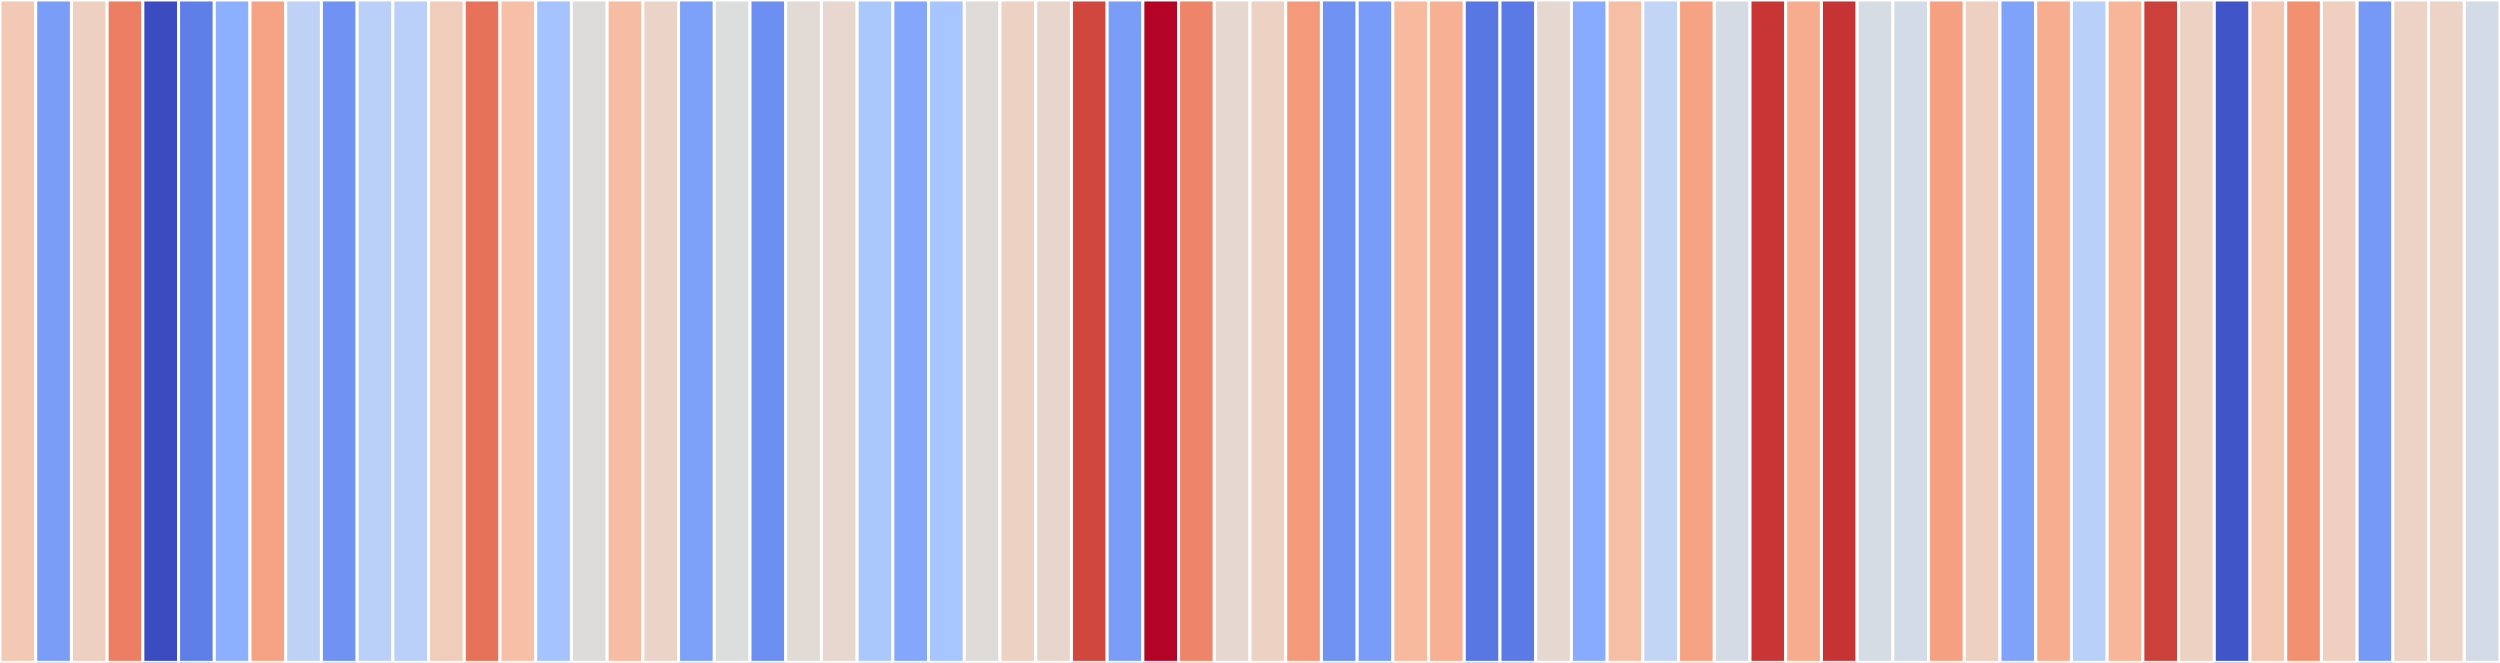
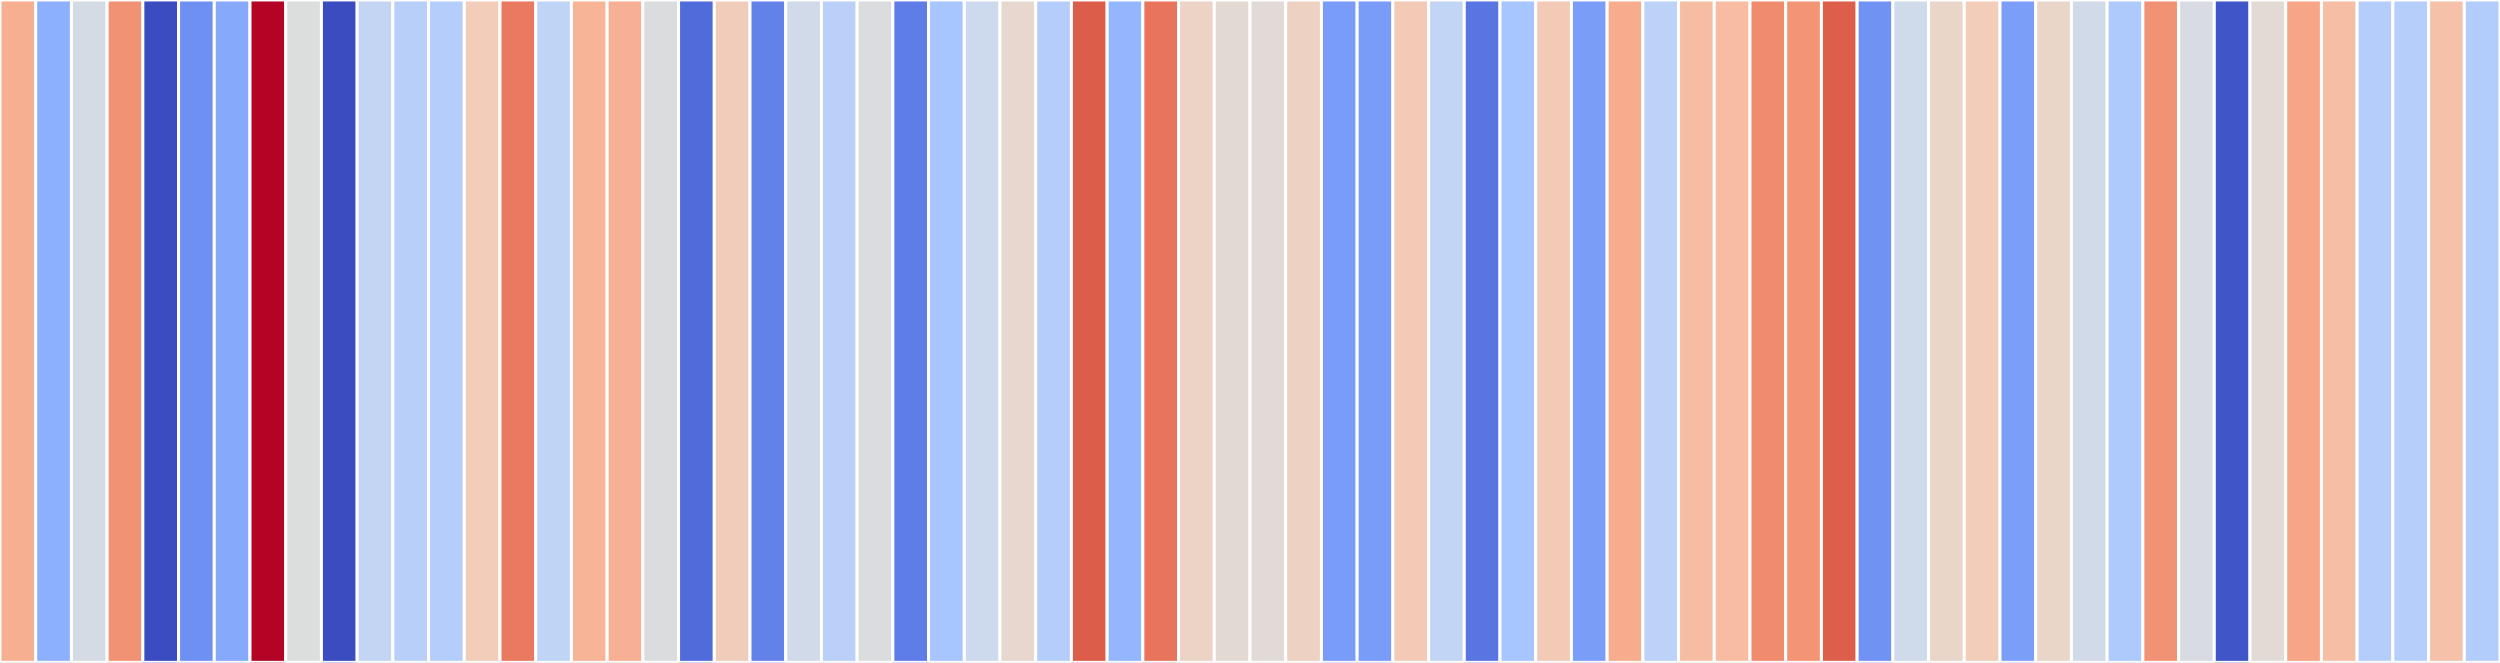
<svg xmlns="http://www.w3.org/2000/svg" width="837pt" height="221.76pt" viewBox="0 0 837 221.76" version="1.1">
  <defs>
    <style type="text/css">*{stroke-linejoin: round; stroke-linecap: butt}</style>
  </defs>
  <g id="figure_1">
    <g id="patch_1">
      <path d="M 0 221.76  L 837 221.76  L 837 0  L 0 0  z " style="fill: #ffffff" />
    </g>
    <g id="axes_1">
      <g id="QuadMesh_1">
-         <path d="M 0 -0  L 11.957 -0  L 11.957 221.76  L 0 221.76  L 0 -0  " clip-path="url(#p3ac17c5bfe)" style="fill: #f2c9b4; stroke: #ffffff" />
-         <path d="M 11.957 -0  L 23.914 -0  L 23.914 221.76  L 11.957 221.76  L 11.957 -0  " clip-path="url(#p3ac17c5bfe)" style="fill: #7a9df8; stroke: #ffffff" />
-         <path d="M 23.914 -0  L 35.871 -0  L 35.871 221.76  L 23.914 221.76  L 23.914 -0  " clip-path="url(#p3ac17c5bfe)" style="fill: #eed0c0; stroke: #ffffff" />
-         <path d="M 35.871 -0  L 47.829 -0  L 47.829 221.76  L 35.871 221.76  L 35.871 -0  " clip-path="url(#p3ac17c5bfe)" style="fill: #ec7f63; stroke: #ffffff" />
-         <path d="M 47.829 -0  L 59.786 -0  L 59.786 221.76  L 47.829 221.76  L 47.829 -0  " clip-path="url(#p3ac17c5bfe)" style="fill: #3b4cc0; stroke: #ffffff" />
-         <path d="M 59.786 -0  L 71.743 -0  L 71.743 221.76  L 59.786 221.76  L 59.786 -0  " clip-path="url(#p3ac17c5bfe)" style="fill: #5f7fe8; stroke: #ffffff" />
-         <path d="M 71.743 -0  L 83.7 -0  L 83.7 221.76  L 71.743 221.76  L 71.743 -0  " clip-path="url(#p3ac17c5bfe)" style="fill: #8db0fe; stroke: #ffffff" />
-         <path d="M 83.7 -0  L 95.657 -0  L 95.657 221.76  L 83.7 221.76  L 83.7 -0  " clip-path="url(#p3ac17c5bfe)" style="fill: #f6a385; stroke: #ffffff" />
-         <path d="M 95.657 -0  L 107.614 -0  L 107.614 221.76  L 95.657 221.76  L 95.657 -0  " clip-path="url(#p3ac17c5bfe)" style="fill: #bed2f6; stroke: #ffffff" />
-         <path d="M 107.614 -0  L 119.571 -0  L 119.571 221.76  L 107.614 221.76  L 107.614 -0  " clip-path="url(#p3ac17c5bfe)" style="fill: #6f92f3; stroke: #ffffff" />
-         <path d="M 119.571 -0  L 131.529 -0  L 131.529 221.76  L 119.571 221.76  L 119.571 -0  " clip-path="url(#p3ac17c5bfe)" style="fill: #bad0f8; stroke: #ffffff" />
-         <path d="M 131.529 -0  L 143.486 -0  L 143.486 221.76  L 131.529 221.76  L 131.529 -0  " clip-path="url(#p3ac17c5bfe)" style="fill: #bad0f8; stroke: #ffffff" />
-         <path d="M 143.486 -0  L 155.443 -0  L 155.443 221.76  L 143.486 221.76  L 143.486 -0  " clip-path="url(#p3ac17c5bfe)" style="fill: #f0cdbb; stroke: #ffffff" />
-         <path d="M 155.443 -0  L 167.4 -0  L 167.4 221.76  L 155.443 221.76  L 155.443 -0  " clip-path="url(#p3ac17c5bfe)" style="fill: #e67259; stroke: #ffffff" />
-         <path d="M 167.4 -0  L 179.357 -0  L 179.357 221.76  L 167.4 221.76  L 167.4 -0  " clip-path="url(#p3ac17c5bfe)" style="fill: #f6bfa6; stroke: #ffffff" />
-         <path d="M 179.357 -0  L 191.314 -0  L 191.314 221.76  L 179.357 221.76  L 179.357 -0  " clip-path="url(#p3ac17c5bfe)" style="fill: #a5c3fe; stroke: #ffffff" />
-         <path d="M 191.314 -0  L 203.271 -0  L 203.271 221.76  L 191.314 221.76  L 191.314 -0  " clip-path="url(#p3ac17c5bfe)" style="fill: #dedcdb; stroke: #ffffff" />
-         <path d="M 203.271 -0  L 215.229 -0  L 215.229 221.76  L 203.271 221.76  L 203.271 -0  " clip-path="url(#p3ac17c5bfe)" style="fill: #f6bda2; stroke: #ffffff" />
-         <path d="M 215.229 -0  L 227.186 -0  L 227.186 221.76  L 215.229 221.76  L 215.229 -0  " clip-path="url(#p3ac17c5bfe)" style="fill: #ead4c8; stroke: #ffffff" />
-         <path d="M 227.186 -0  L 239.143 -0  L 239.143 221.76  L 227.186 221.76  L 227.186 -0  " clip-path="url(#p3ac17c5bfe)" style="fill: #7da0f9; stroke: #ffffff" />
-         <path d="M 239.143 -0  L 251.1 -0  L 251.1 221.76  L 239.143 221.76  L 239.143 -0  " clip-path="url(#p3ac17c5bfe)" style="fill: #dcdddd; stroke: #ffffff" />
-         <path d="M 251.1 -0  L 263.057 -0  L 263.057 221.76  L 251.1 221.76  L 251.1 -0  " clip-path="url(#p3ac17c5bfe)" style="fill: #6c8ff1; stroke: #ffffff" />
-         <path d="M 263.057 -0  L 275.014 -0  L 275.014 221.76  L 263.057 221.76  L 263.057 -0  " clip-path="url(#p3ac17c5bfe)" style="fill: #e2dad5; stroke: #ffffff" />
-         <path d="M 275.014 -0  L 286.971 -0  L 286.971 221.76  L 275.014 221.76  L 275.014 -0  " clip-path="url(#p3ac17c5bfe)" style="fill: #e7d7ce; stroke: #ffffff" />
-         <path d="M 286.971 -0  L 298.929 -0  L 298.929 221.76  L 286.971 221.76  L 286.971 -0  " clip-path="url(#p3ac17c5bfe)" style="fill: #abc8fd; stroke: #ffffff" />
-         <path d="M 298.929 -0  L 310.886 -0  L 310.886 221.76  L 298.929 221.76  L 298.929 -0  " clip-path="url(#p3ac17c5bfe)" style="fill: #84a7fc; stroke: #ffffff" />
-         <path d="M 310.886 -0  L 322.843 -0  L 322.843 221.76  L 310.886 221.76  L 310.886 -0  " clip-path="url(#p3ac17c5bfe)" style="fill: #a7c5fe; stroke: #ffffff" />
-         <path d="M 322.843 -0  L 334.8 -0  L 334.8 221.76  L 322.843 221.76  L 322.843 -0  " clip-path="url(#p3ac17c5bfe)" style="fill: #dfdbd9; stroke: #ffffff" />
-         <path d="M 334.8 -0  L 346.757 -0  L 346.757 221.76  L 334.8 221.76  L 334.8 -0  " clip-path="url(#p3ac17c5bfe)" style="fill: #edd1c2; stroke: #ffffff" />
-         <path d="M 346.757 -0  L 358.714 -0  L 358.714 221.76  L 346.757 221.76  L 346.757 -0  " clip-path="url(#p3ac17c5bfe)" style="fill: #e8d6cc; stroke: #ffffff" />
-         <path d="M 358.714 -0  L 370.671 -0  L 370.671 221.76  L 358.714 221.76  L 358.714 -0  " clip-path="url(#p3ac17c5bfe)" style="fill: #d0473d; stroke: #ffffff" />
-         <path d="M 370.671 -0  L 382.629 -0  L 382.629 221.76  L 370.671 221.76  L 370.671 -0  " clip-path="url(#p3ac17c5bfe)" style="fill: #7a9df8; stroke: #ffffff" />
-         <path d="M 382.629 -0  L 394.586 -0  L 394.586 221.76  L 382.629 221.76  L 382.629 -0  " clip-path="url(#p3ac17c5bfe)" style="fill: #b40426; stroke: #ffffff" />
-         <path d="M 394.586 -0  L 406.543 -0  L 406.543 221.76  L 394.586 221.76  L 394.586 -0  " clip-path="url(#p3ac17c5bfe)" style="fill: #ee8468; stroke: #ffffff" />
-         <path d="M 406.543 -0  L 418.5 -0  L 418.5 221.76  L 406.543 221.76  L 406.543 -0  " clip-path="url(#p3ac17c5bfe)" style="fill: #e6d7cf; stroke: #ffffff" />
-         <path d="M 418.5 -0  L 430.457 -0  L 430.457 221.76  L 418.5 221.76  L 418.5 -0  " clip-path="url(#p3ac17c5bfe)" style="fill: #edd1c2; stroke: #ffffff" />
-         <path d="M 430.457 -0  L 442.414 -0  L 442.414 221.76  L 430.457 221.76  L 430.457 -0  " clip-path="url(#p3ac17c5bfe)" style="fill: #f49a7b; stroke: #ffffff" />
-         <path d="M 442.414 -0  L 454.371 -0  L 454.371 221.76  L 442.414 221.76  L 442.414 -0  " clip-path="url(#p3ac17c5bfe)" style="fill: #6f92f3; stroke: #ffffff" />
-         <path d="M 454.371 -0  L 466.329 -0  L 466.329 221.76  L 454.371 221.76  L 454.371 -0  " clip-path="url(#p3ac17c5bfe)" style="fill: #799cf8; stroke: #ffffff" />
-         <path d="M 466.329 -0  L 478.286 -0  L 478.286 221.76  L 466.329 221.76  L 466.329 -0  " clip-path="url(#p3ac17c5bfe)" style="fill: #f7ba9f; stroke: #ffffff" />
-         <path d="M 478.286 -0  L 490.243 -0  L 490.243 221.76  L 478.286 221.76  L 478.286 -0  " clip-path="url(#p3ac17c5bfe)" style="fill: #f7b093; stroke: #ffffff" />
-         <path d="M 490.243 -0  L 502.2 -0  L 502.2 221.76  L 490.243 221.76  L 490.243 -0  " clip-path="url(#p3ac17c5bfe)" style="fill: #5977e3; stroke: #ffffff" />
-         <path d="M 502.2 -0  L 514.157 -0  L 514.157 221.76  L 502.2 221.76  L 502.2 -0  " clip-path="url(#p3ac17c5bfe)" style="fill: #5b7ae5; stroke: #ffffff" />
-         <path d="M 514.157 -0  L 526.114 -0  L 526.114 221.76  L 514.157 221.76  L 514.157 -0  " clip-path="url(#p3ac17c5bfe)" style="fill: #e5d8d1; stroke: #ffffff" />
-         <path d="M 526.114 -0  L 538.071 -0  L 538.071 221.76  L 526.114 221.76  L 526.114 -0  " clip-path="url(#p3ac17c5bfe)" style="fill: #88abfd; stroke: #ffffff" />
-         <path d="M 538.071 -0  L 550.029 -0  L 550.029 221.76  L 538.071 221.76  L 538.071 -0  " clip-path="url(#p3ac17c5bfe)" style="fill: #f6bea4; stroke: #ffffff" />
-         <path d="M 550.029 -0  L 561.986 -0  L 561.986 221.76  L 550.029 221.76  L 550.029 -0  " clip-path="url(#p3ac17c5bfe)" style="fill: #c3d5f4; stroke: #ffffff" />
-         <path d="M 561.986 -0  L 573.943 -0  L 573.943 221.76  L 561.986 221.76  L 561.986 -0  " clip-path="url(#p3ac17c5bfe)" style="fill: #f6a283; stroke: #ffffff" />
-         <path d="M 573.943 -0  L 585.9 -0  L 585.9 221.76  L 573.943 221.76  L 573.943 -0  " clip-path="url(#p3ac17c5bfe)" style="fill: #d5dbe5; stroke: #ffffff" />
-         <path d="M 585.9 -0  L 597.857 -0  L 597.857 221.76  L 585.9 221.76  L 585.9 -0  " clip-path="url(#p3ac17c5bfe)" style="fill: #c73635; stroke: #ffffff" />
-         <path d="M 597.857 -0  L 609.814 -0  L 609.814 221.76  L 597.857 221.76  L 597.857 -0  " clip-path="url(#p3ac17c5bfe)" style="fill: #f7ac8e; stroke: #ffffff" />
-         <path d="M 609.814 -0  L 621.771 -0  L 621.771 221.76  L 609.814 221.76  L 609.814 -0  " clip-path="url(#p3ac17c5bfe)" style="fill: #c53334; stroke: #ffffff" />
-         <path d="M 621.771 -0  L 633.729 -0  L 633.729 221.76  L 621.771 221.76  L 621.771 -0  " clip-path="url(#p3ac17c5bfe)" style="fill: #d6dce4; stroke: #ffffff" />
-         <path d="M 633.729 -0  L 645.686 -0  L 645.686 221.76  L 633.729 221.76  L 633.729 -0  " clip-path="url(#p3ac17c5bfe)" style="fill: #d3dbe7; stroke: #ffffff" />
-         <path d="M 645.686 -0  L 657.643 -0  L 657.643 221.76  L 645.686 221.76  L 645.686 -0  " clip-path="url(#p3ac17c5bfe)" style="fill: #f5a081; stroke: #ffffff" />
-         <path d="M 657.643 -0  L 669.6 -0  L 669.6 221.76  L 657.643 221.76  L 657.643 -0  " clip-path="url(#p3ac17c5bfe)" style="fill: #eed0c0; stroke: #ffffff" />
-         <path d="M 669.6 -0  L 681.557 -0  L 681.557 221.76  L 669.6 221.76  L 669.6 -0  " clip-path="url(#p3ac17c5bfe)" style="fill: #80a3fa; stroke: #ffffff" />
-         <path d="M 681.557 -0  L 693.514 -0  L 693.514 221.76  L 681.557 221.76  L 681.557 -0  " clip-path="url(#p3ac17c5bfe)" style="fill: #f7ad90; stroke: #ffffff" />
-         <path d="M 693.514 -0  L 705.471 -0  L 705.471 221.76  L 693.514 221.76  L 693.514 -0  " clip-path="url(#p3ac17c5bfe)" style="fill: #b9d0f9; stroke: #ffffff" />
-         <path d="M 705.471 -0  L 717.429 -0  L 717.429 221.76  L 705.471 221.76  L 705.471 -0  " clip-path="url(#p3ac17c5bfe)" style="fill: #f7b599; stroke: #ffffff" />
-         <path d="M 717.429 -0  L 729.386 -0  L 729.386 221.76  L 717.429 221.76  L 717.429 -0  " clip-path="url(#p3ac17c5bfe)" style="fill: #cc403a; stroke: #ffffff" />
-         <path d="M 729.386 -0  L 741.343 -0  L 741.343 221.76  L 729.386 221.76  L 729.386 -0  " clip-path="url(#p3ac17c5bfe)" style="fill: #edd1c2; stroke: #ffffff" />
-         <path d="M 741.343 -0  L 753.3 -0  L 753.3 221.76  L 741.343 221.76  L 741.343 -0  " clip-path="url(#p3ac17c5bfe)" style="fill: #4055c8; stroke: #ffffff" />
-         <path d="M 753.3 -0  L 765.257 -0  L 765.257 221.76  L 753.3 221.76  L 753.3 -0  " clip-path="url(#p3ac17c5bfe)" style="fill: #f3c7b1; stroke: #ffffff" />
-         <path d="M 765.257 -0  L 777.214 -0  L 777.214 221.76  L 765.257 221.76  L 765.257 -0  " clip-path="url(#p3ac17c5bfe)" style="fill: #f29072; stroke: #ffffff" />
-         <path d="M 777.214 -0  L 789.171 -0  L 789.171 221.76  L 777.214 221.76  L 777.214 -0  " clip-path="url(#p3ac17c5bfe)" style="fill: #efcfbf; stroke: #ffffff" />
-         <path d="M 789.171 -0  L 801.129 -0  L 801.129 221.76  L 789.171 221.76  L 789.171 -0  " clip-path="url(#p3ac17c5bfe)" style="fill: #7699f6; stroke: #ffffff" />
-         <path d="M 801.129 -0  L 813.086 -0  L 813.086 221.76  L 801.129 221.76  L 801.129 -0  " clip-path="url(#p3ac17c5bfe)" style="fill: #ecd3c5; stroke: #ffffff" />
-         <path d="M 813.086 -0  L 825.043 -0  L 825.043 221.76  L 813.086 221.76  L 813.086 -0  " clip-path="url(#p3ac17c5bfe)" style="fill: #ecd3c5; stroke: #ffffff" />
-         <path d="M 825.043 -0  L 837 -0  L 837 221.76  L 825.043 221.76  L 825.043 -0  " clip-path="url(#p3ac17c5bfe)" style="fill: #d3dbe7; stroke: #ffffff" />
+         <path d="M 0 -0  L 11.957 -0  L 11.957 221.76  L 0 221.76  L 0 -0  " clip-path="url(#pa8dcf27c7e)" style="fill: #f7af91; stroke: #ffffff" />
+         <path d="M 11.957 -0  L 23.914 -0  L 23.914 221.76  L 11.957 221.76  L 11.957 -0  " clip-path="url(#pa8dcf27c7e)" style="fill: #8caffe; stroke: #ffffff" />
+         <path d="M 23.914 -0  L 35.871 -0  L 35.871 221.76  L 23.914 221.76  L 23.914 -0  " clip-path="url(#pa8dcf27c7e)" style="fill: #d5dbe5; stroke: #ffffff" />
+         <path d="M 35.871 -0  L 47.829 -0  L 47.829 221.76  L 35.871 221.76  L 35.871 -0  " clip-path="url(#pa8dcf27c7e)" style="fill: #f29274; stroke: #ffffff" />
+         <path d="M 47.829 -0  L 59.786 -0  L 59.786 221.76  L 47.829 221.76  L 47.829 -0  " clip-path="url(#pa8dcf27c7e)" style="fill: #3b4cc0; stroke: #ffffff" />
+         <path d="M 59.786 -0  L 71.743 -0  L 71.743 221.76  L 59.786 221.76  L 59.786 -0  " clip-path="url(#pa8dcf27c7e)" style="fill: #6e90f2; stroke: #ffffff" />
+         <path d="M 71.743 -0  L 83.7 -0  L 83.7 221.76  L 71.743 221.76  L 71.743 -0  " clip-path="url(#pa8dcf27c7e)" style="fill: #86a9fc; stroke: #ffffff" />
+         <path d="M 83.7 -0  L 95.657 -0  L 95.657 221.76  L 83.7 221.76  L 83.7 -0  " clip-path="url(#pa8dcf27c7e)" style="fill: #b40426; stroke: #ffffff" />
+         <path d="M 95.657 -0  L 107.614 -0  L 107.614 221.76  L 95.657 221.76  L 95.657 -0  " clip-path="url(#pa8dcf27c7e)" style="fill: #dcdddd; stroke: #ffffff" />
+         <path d="M 107.614 -0  L 119.571 -0  L 119.571 221.76  L 107.614 221.76  L 107.614 -0  " clip-path="url(#pa8dcf27c7e)" style="fill: #3b4cc0; stroke: #ffffff" />
+         <path d="M 119.571 -0  L 131.529 -0  L 131.529 221.76  L 119.571 221.76  L 119.571 -0  " clip-path="url(#pa8dcf27c7e)" style="fill: #c4d5f3; stroke: #ffffff" />
+         <path d="M 131.529 -0  L 143.486 -0  L 143.486 221.76  L 131.529 221.76  L 131.529 -0  " clip-path="url(#pa8dcf27c7e)" style="fill: #b7cff9; stroke: #ffffff" />
+         <path d="M 143.486 -0  L 155.443 -0  L 155.443 221.76  L 143.486 221.76  L 143.486 -0  " clip-path="url(#pa8dcf27c7e)" style="fill: #b5cdfa; stroke: #ffffff" />
+         <path d="M 155.443 -0  L 167.4 -0  L 167.4 221.76  L 155.443 221.76  L 155.443 -0  " clip-path="url(#pa8dcf27c7e)" style="fill: #f1cdba; stroke: #ffffff" />
+         <path d="M 167.4 -0  L 179.357 -0  L 179.357 221.76  L 167.4 221.76  L 167.4 -0  " clip-path="url(#pa8dcf27c7e)" style="fill: #e97a5f; stroke: #ffffff" />
+         <path d="M 179.357 -0  L 191.314 -0  L 191.314 221.76  L 179.357 221.76  L 179.357 -0  " clip-path="url(#pa8dcf27c7e)" style="fill: #c0d4f5; stroke: #ffffff" />
+         <path d="M 191.314 -0  L 203.271 -0  L 203.271 221.76  L 191.314 221.76  L 191.314 -0  " clip-path="url(#pa8dcf27c7e)" style="fill: #f7b497; stroke: #ffffff" />
+         <path d="M 203.271 -0  L 215.229 -0  L 215.229 221.76  L 203.271 221.76  L 203.271 -0  " clip-path="url(#pa8dcf27c7e)" style="fill: #f7b093; stroke: #ffffff" />
+         <path d="M 215.229 -0  L 227.186 -0  L 227.186 221.76  L 215.229 221.76  L 215.229 -0  " clip-path="url(#pa8dcf27c7e)" style="fill: #dbdcde; stroke: #ffffff" />
+         <path d="M 227.186 -0  L 239.143 -0  L 239.143 221.76  L 227.186 221.76  L 227.186 -0  " clip-path="url(#pa8dcf27c7e)" style="fill: #506bda; stroke: #ffffff" />
+         <path d="M 239.143 -0  L 251.1 -0  L 251.1 221.76  L 239.143 221.76  L 239.143 -0  " clip-path="url(#pa8dcf27c7e)" style="fill: #f0cdbb; stroke: #ffffff" />
+         <path d="M 251.1 -0  L 263.057 -0  L 263.057 221.76  L 251.1 221.76  L 251.1 -0  " clip-path="url(#pa8dcf27c7e)" style="fill: #6282ea; stroke: #ffffff" />
+         <path d="M 263.057 -0  L 275.014 -0  L 275.014 221.76  L 263.057 221.76  L 263.057 -0  " clip-path="url(#pa8dcf27c7e)" style="fill: #d1dae9; stroke: #ffffff" />
+         <path d="M 275.014 -0  L 286.971 -0  L 286.971 221.76  L 275.014 221.76  L 275.014 -0  " clip-path="url(#pa8dcf27c7e)" style="fill: #bad0f8; stroke: #ffffff" />
+         <path d="M 286.971 -0  L 298.929 -0  L 298.929 221.76  L 286.971 221.76  L 286.971 -0  " clip-path="url(#pa8dcf27c7e)" style="fill: #dbdcde; stroke: #ffffff" />
+         <path d="M 298.929 -0  L 310.886 -0  L 310.886 221.76  L 298.929 221.76  L 298.929 -0  " clip-path="url(#pa8dcf27c7e)" style="fill: #5e7de7; stroke: #ffffff" />
+         <path d="M 310.886 -0  L 322.843 -0  L 322.843 221.76  L 310.886 221.76  L 310.886 -0  " clip-path="url(#pa8dcf27c7e)" style="fill: #a7c5fe; stroke: #ffffff" />
+         <path d="M 322.843 -0  L 334.8 -0  L 334.8 221.76  L 322.843 221.76  L 322.843 -0  " clip-path="url(#pa8dcf27c7e)" style="fill: #cdd9ec; stroke: #ffffff" />
+         <path d="M 334.8 -0  L 346.757 -0  L 346.757 221.76  L 334.8 221.76  L 334.8 -0  " clip-path="url(#pa8dcf27c7e)" style="fill: #e7d7ce; stroke: #ffffff" />
+         <path d="M 346.757 -0  L 358.714 -0  L 358.714 221.76  L 346.757 221.76  L 346.757 -0  " clip-path="url(#pa8dcf27c7e)" style="fill: #b5cdfa; stroke: #ffffff" />
+         <path d="M 358.714 -0  L 370.671 -0  L 370.671 221.76  L 358.714 221.76  L 358.714 -0  " clip-path="url(#pa8dcf27c7e)" style="fill: #dc5d4a; stroke: #ffffff" />
+         <path d="M 370.671 -0  L 382.629 -0  L 382.629 221.76  L 370.671 221.76  L 370.671 -0  " clip-path="url(#pa8dcf27c7e)" style="fill: #94b6ff; stroke: #ffffff" />
+         <path d="M 382.629 -0  L 394.586 -0  L 394.586 221.76  L 382.629 221.76  L 382.629 -0  " clip-path="url(#pa8dcf27c7e)" style="fill: #e7745b; stroke: #ffffff" />
+         <path d="M 394.586 -0  L 406.543 -0  L 406.543 221.76  L 394.586 221.76  L 394.586 -0  " clip-path="url(#pa8dcf27c7e)" style="fill: #ecd3c5; stroke: #ffffff" />
+         <path d="M 406.543 -0  L 418.5 -0  L 418.5 221.76  L 406.543 221.76  L 406.543 -0  " clip-path="url(#pa8dcf27c7e)" style="fill: #e3d9d3; stroke: #ffffff" />
+         <path d="M 418.5 -0  L 430.457 -0  L 430.457 221.76  L 418.5 221.76  L 418.5 -0  " clip-path="url(#pa8dcf27c7e)" style="fill: #e1dad6; stroke: #ffffff" />
+         <path d="M 430.457 -0  L 442.414 -0  L 442.414 221.76  L 430.457 221.76  L 430.457 -0  " clip-path="url(#pa8dcf27c7e)" style="fill: #edd1c2; stroke: #ffffff" />
+         <path d="M 442.414 -0  L 454.371 -0  L 454.371 221.76  L 442.414 221.76  L 442.414 -0  " clip-path="url(#pa8dcf27c7e)" style="fill: #799cf8; stroke: #ffffff" />
+         <path d="M 454.371 -0  L 466.329 -0  L 466.329 221.76  L 454.371 221.76  L 454.371 -0  " clip-path="url(#pa8dcf27c7e)" style="fill: #799cf8; stroke: #ffffff" />
+         <path d="M 466.329 -0  L 478.286 -0  L 478.286 221.76  L 466.329 221.76  L 466.329 -0  " clip-path="url(#pa8dcf27c7e)" style="fill: #f2cab5; stroke: #ffffff" />
+         <path d="M 478.286 -0  L 490.243 -0  L 490.243 221.76  L 478.286 221.76  L 478.286 -0  " clip-path="url(#pa8dcf27c7e)" style="fill: #c3d5f4; stroke: #ffffff" />
+         <path d="M 490.243 -0  L 502.2 -0  L 502.2 221.76  L 490.243 221.76  L 490.243 -0  " clip-path="url(#pa8dcf27c7e)" style="fill: #5875e1; stroke: #ffffff" />
+         <path d="M 502.2 -0  L 514.157 -0  L 514.157 221.76  L 502.2 221.76  L 502.2 -0  " clip-path="url(#pa8dcf27c7e)" style="fill: #a7c5fe; stroke: #ffffff" />
+         <path d="M 514.157 -0  L 526.114 -0  L 526.114 221.76  L 514.157 221.76  L 514.157 -0  " clip-path="url(#pa8dcf27c7e)" style="fill: #f2cab5; stroke: #ffffff" />
+         <path d="M 526.114 -0  L 538.071 -0  L 538.071 221.76  L 526.114 221.76  L 526.114 -0  " clip-path="url(#pa8dcf27c7e)" style="fill: #7a9df8; stroke: #ffffff" />
+         <path d="M 538.071 -0  L 550.029 -0  L 550.029 221.76  L 538.071 221.76  L 538.071 -0  " clip-path="url(#pa8dcf27c7e)" style="fill: #f7ac8e; stroke: #ffffff" />
+         <path d="M 550.029 -0  L 561.986 -0  L 561.986 221.76  L 550.029 221.76  L 550.029 -0  " clip-path="url(#pa8dcf27c7e)" style="fill: #bcd2f7; stroke: #ffffff" />
+         <path d="M 561.986 -0  L 573.943 -0  L 573.943 221.76  L 561.986 221.76  L 561.986 -0  " clip-path="url(#pa8dcf27c7e)" style="fill: #f6bda2; stroke: #ffffff" />
+         <path d="M 573.943 -0  L 585.9 -0  L 585.9 221.76  L 573.943 221.76  L 573.943 -0  " clip-path="url(#pa8dcf27c7e)" style="fill: #f7bca1; stroke: #ffffff" />
+         <path d="M 585.9 -0  L 597.857 -0  L 597.857 221.76  L 585.9 221.76  L 585.9 -0  " clip-path="url(#pa8dcf27c7e)" style="fill: #f08b6e; stroke: #ffffff" />
+         <path d="M 597.857 -0  L 609.814 -0  L 609.814 221.76  L 597.857 221.76  L 597.857 -0  " clip-path="url(#pa8dcf27c7e)" style="fill: #f39475; stroke: #ffffff" />
+         <path d="M 609.814 -0  L 621.771 -0  L 621.771 221.76  L 609.814 221.76  L 609.814 -0  " clip-path="url(#pa8dcf27c7e)" style="fill: #dd5f4b; stroke: #ffffff" />
+         <path d="M 621.771 -0  L 633.729 -0  L 633.729 221.76  L 621.771 221.76  L 621.771 -0  " clip-path="url(#pa8dcf27c7e)" style="fill: #6f92f3; stroke: #ffffff" />
+         <path d="M 633.729 -0  L 645.686 -0  L 645.686 221.76  L 633.729 221.76  L 633.729 -0  " clip-path="url(#pa8dcf27c7e)" style="fill: #cfdaea; stroke: #ffffff" />
+         <path d="M 645.686 -0  L 657.643 -0  L 657.643 221.76  L 645.686 221.76  L 645.686 -0  " clip-path="url(#pa8dcf27c7e)" style="fill: #ead5c9; stroke: #ffffff" />
+         <path d="M 657.643 -0  L 669.6 -0  L 669.6 221.76  L 657.643 221.76  L 657.643 -0  " clip-path="url(#pa8dcf27c7e)" style="fill: #f1cdba; stroke: #ffffff" />
+         <path d="M 669.6 -0  L 681.557 -0  L 681.557 221.76  L 669.6 221.76  L 669.6 -0  " clip-path="url(#pa8dcf27c7e)" style="fill: #7b9ff9; stroke: #ffffff" />
+         <path d="M 681.557 -0  L 693.514 -0  L 693.514 221.76  L 681.557 221.76  L 681.557 -0  " clip-path="url(#pa8dcf27c7e)" style="fill: #ead5c9; stroke: #ffffff" />
+         <path d="M 693.514 -0  L 705.471 -0  L 705.471 221.76  L 693.514 221.76  L 693.514 -0  " clip-path="url(#pa8dcf27c7e)" style="fill: #d1dae9; stroke: #ffffff" />
+         <path d="M 705.471 -0  L 717.429 -0  L 717.429 221.76  L 705.471 221.76  L 705.471 -0  " clip-path="url(#pa8dcf27c7e)" style="fill: #aec9fc; stroke: #ffffff" />
+         <path d="M 717.429 -0  L 729.386 -0  L 729.386 221.76  L 717.429 221.76  L 717.429 -0  " clip-path="url(#pa8dcf27c7e)" style="fill: #f29274; stroke: #ffffff" />
+         <path d="M 729.386 -0  L 741.343 -0  L 741.343 221.76  L 729.386 221.76  L 729.386 -0  " clip-path="url(#pa8dcf27c7e)" style="fill: #d8dce2; stroke: #ffffff" />
+         <path d="M 741.343 -0  L 753.3 -0  L 753.3 221.76  L 741.343 221.76  L 741.343 -0  " clip-path="url(#pa8dcf27c7e)" style="fill: #4055c8; stroke: #ffffff" />
+         <path d="M 753.3 -0  L 765.257 -0  L 765.257 221.76  L 753.3 221.76  L 753.3 -0  " clip-path="url(#pa8dcf27c7e)" style="fill: #e2dad5; stroke: #ffffff" />
+         <path d="M 765.257 -0  L 777.214 -0  L 777.214 221.76  L 765.257 221.76  L 765.257 -0  " clip-path="url(#pa8dcf27c7e)" style="fill: #f6a586; stroke: #ffffff" />
+         <path d="M 777.214 -0  L 789.171 -0  L 789.171 221.76  L 777.214 221.76  L 777.214 -0  " clip-path="url(#pa8dcf27c7e)" style="fill: #f6bea4; stroke: #ffffff" />
+         <path d="M 789.171 -0  L 801.129 -0  L 801.129 221.76  L 789.171 221.76  L 789.171 -0  " clip-path="url(#pa8dcf27c7e)" style="fill: #b5cdfa; stroke: #ffffff" />
+         <path d="M 801.129 -0  L 813.086 -0  L 813.086 221.76  L 801.129 221.76  L 801.129 -0  " clip-path="url(#pa8dcf27c7e)" style="fill: #b6cefa; stroke: #ffffff" />
+         <path d="M 813.086 -0  L 825.043 -0  L 825.043 221.76  L 813.086 221.76  L 813.086 -0  " clip-path="url(#pa8dcf27c7e)" style="fill: #f5c1a9; stroke: #ffffff" />
+         <path d="M 825.043 -0  L 837 -0  L 837 221.76  L 825.043 221.76  L 825.043 -0  " clip-path="url(#pa8dcf27c7e)" style="fill: #b2ccfb; stroke: #ffffff" />
      </g>
    </g>
  </g>
  <defs>
-     <clipPath id="p3ac17c5bfe">
+     <clipPath id="pa8dcf27c7e">
      <rect x="0" y="-0" width="837" height="221.76" />
    </clipPath>
  </defs>
</svg>
